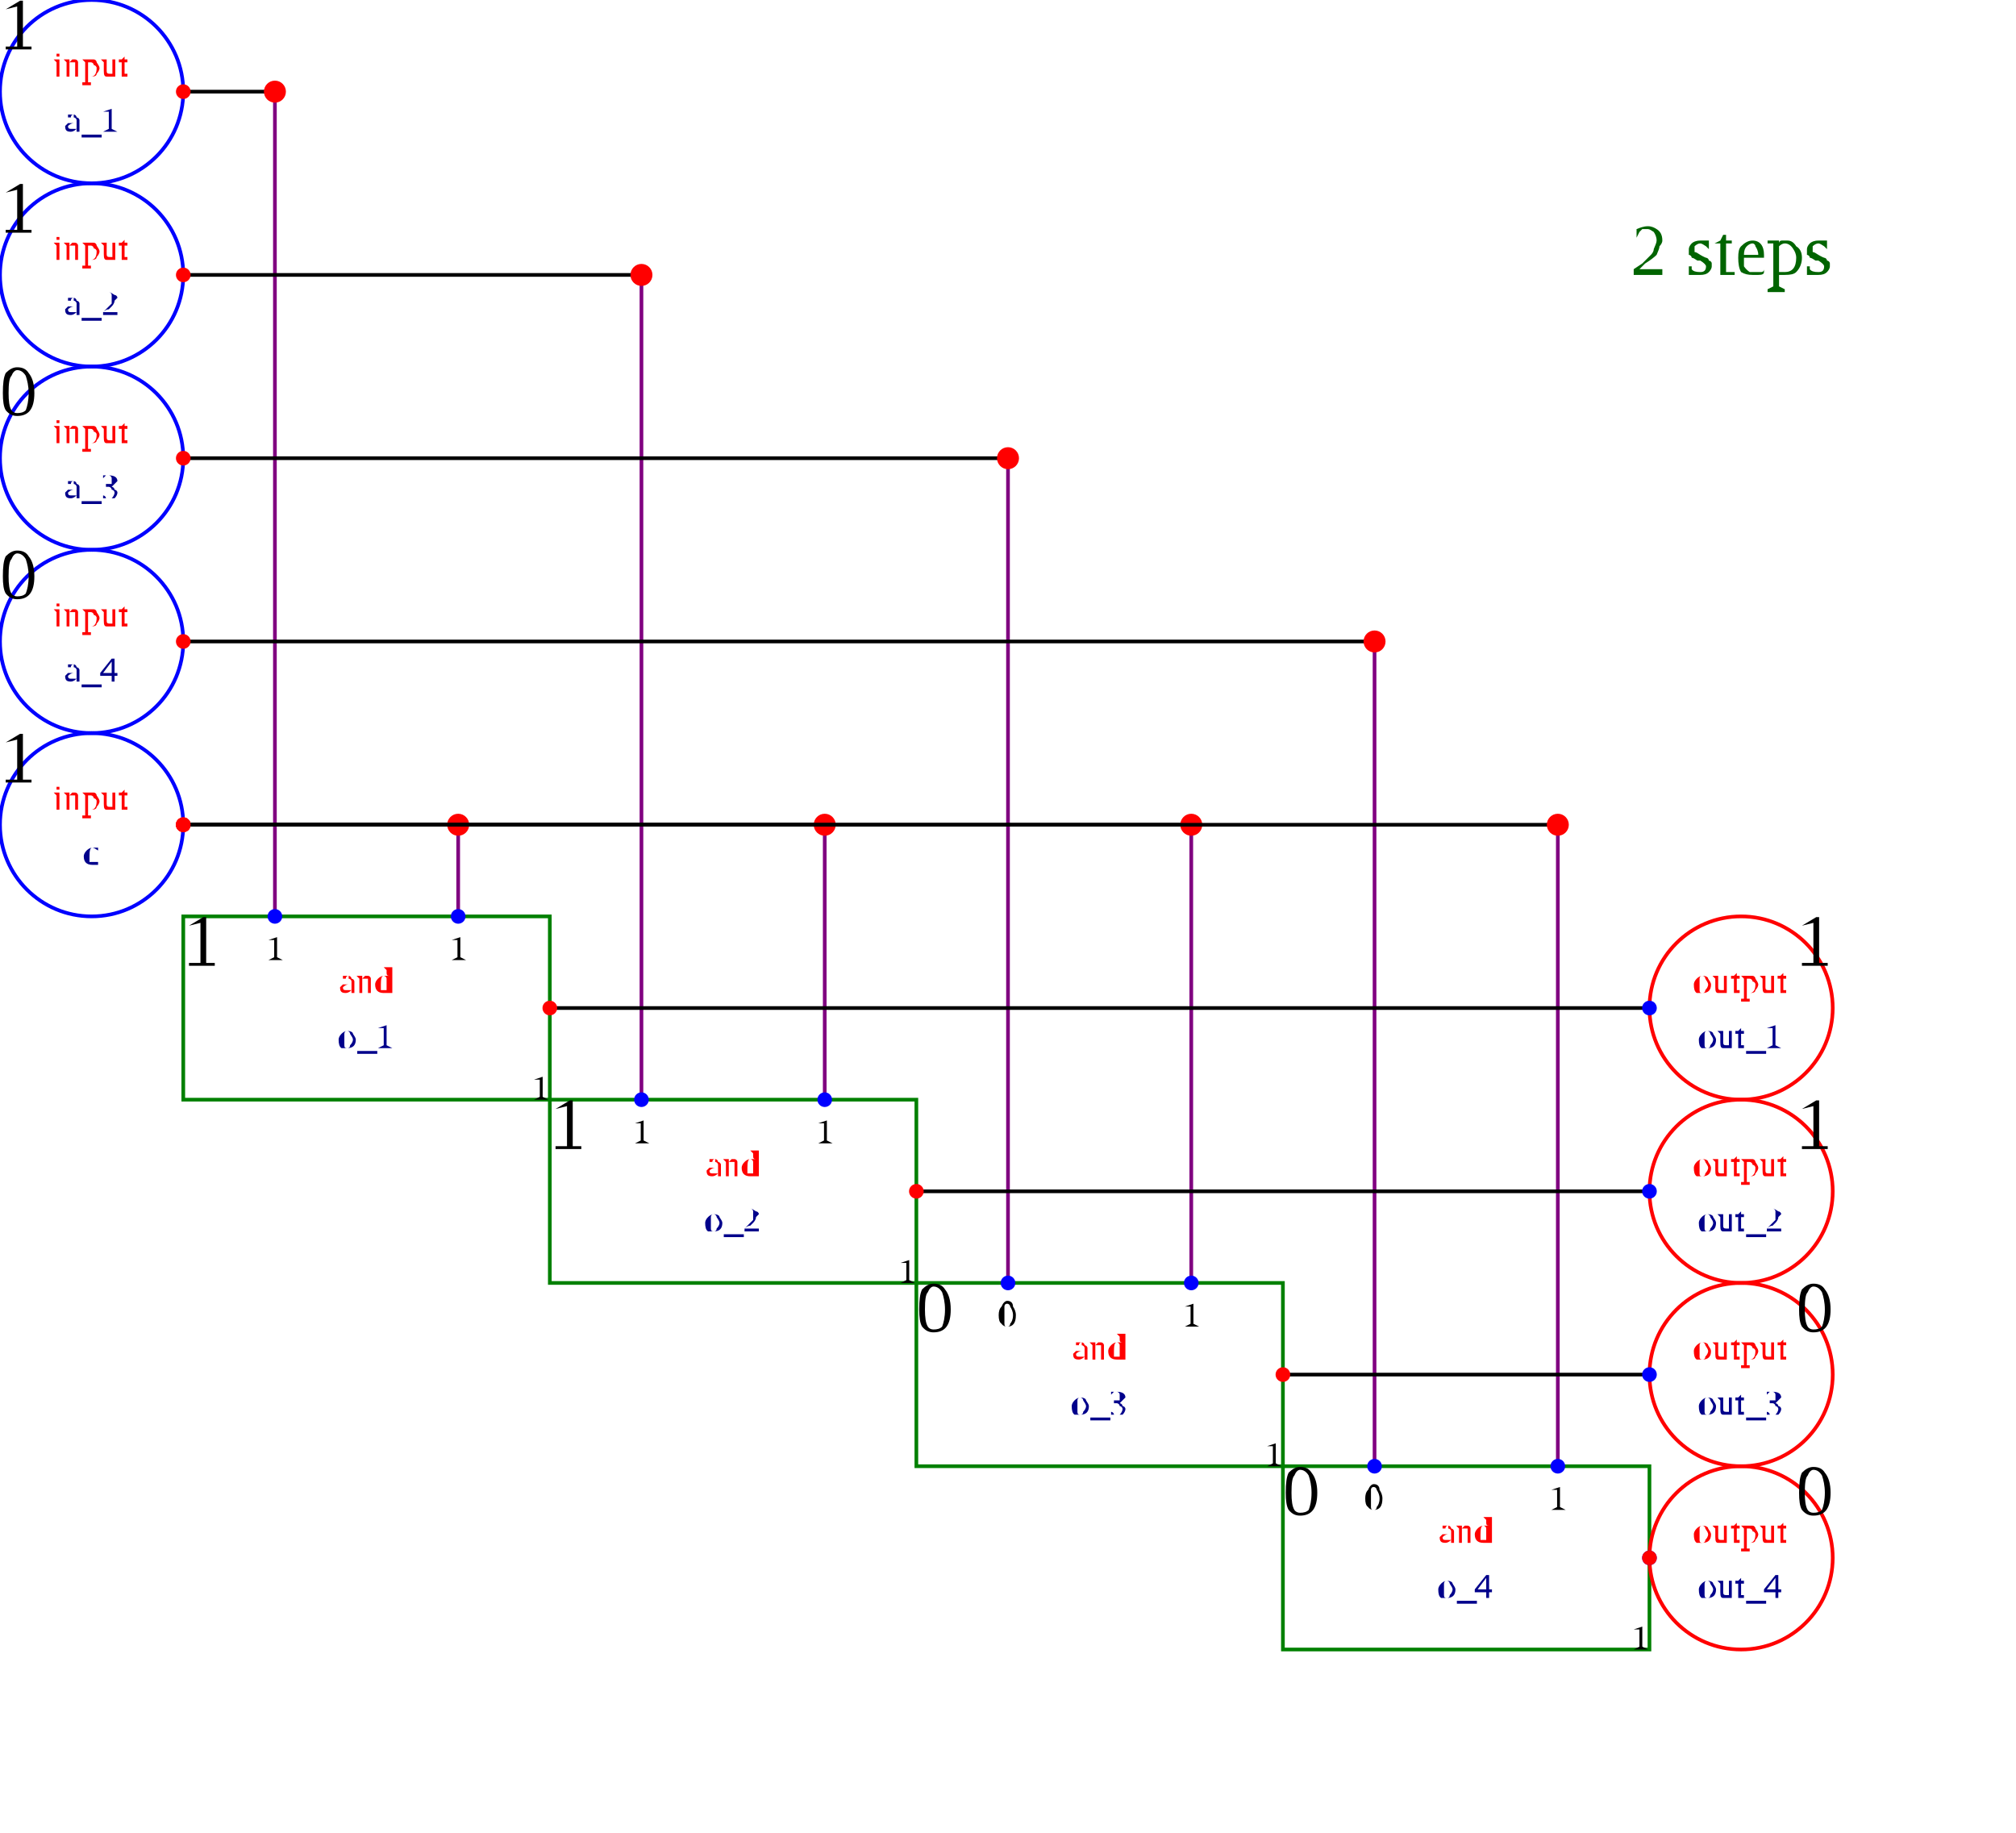
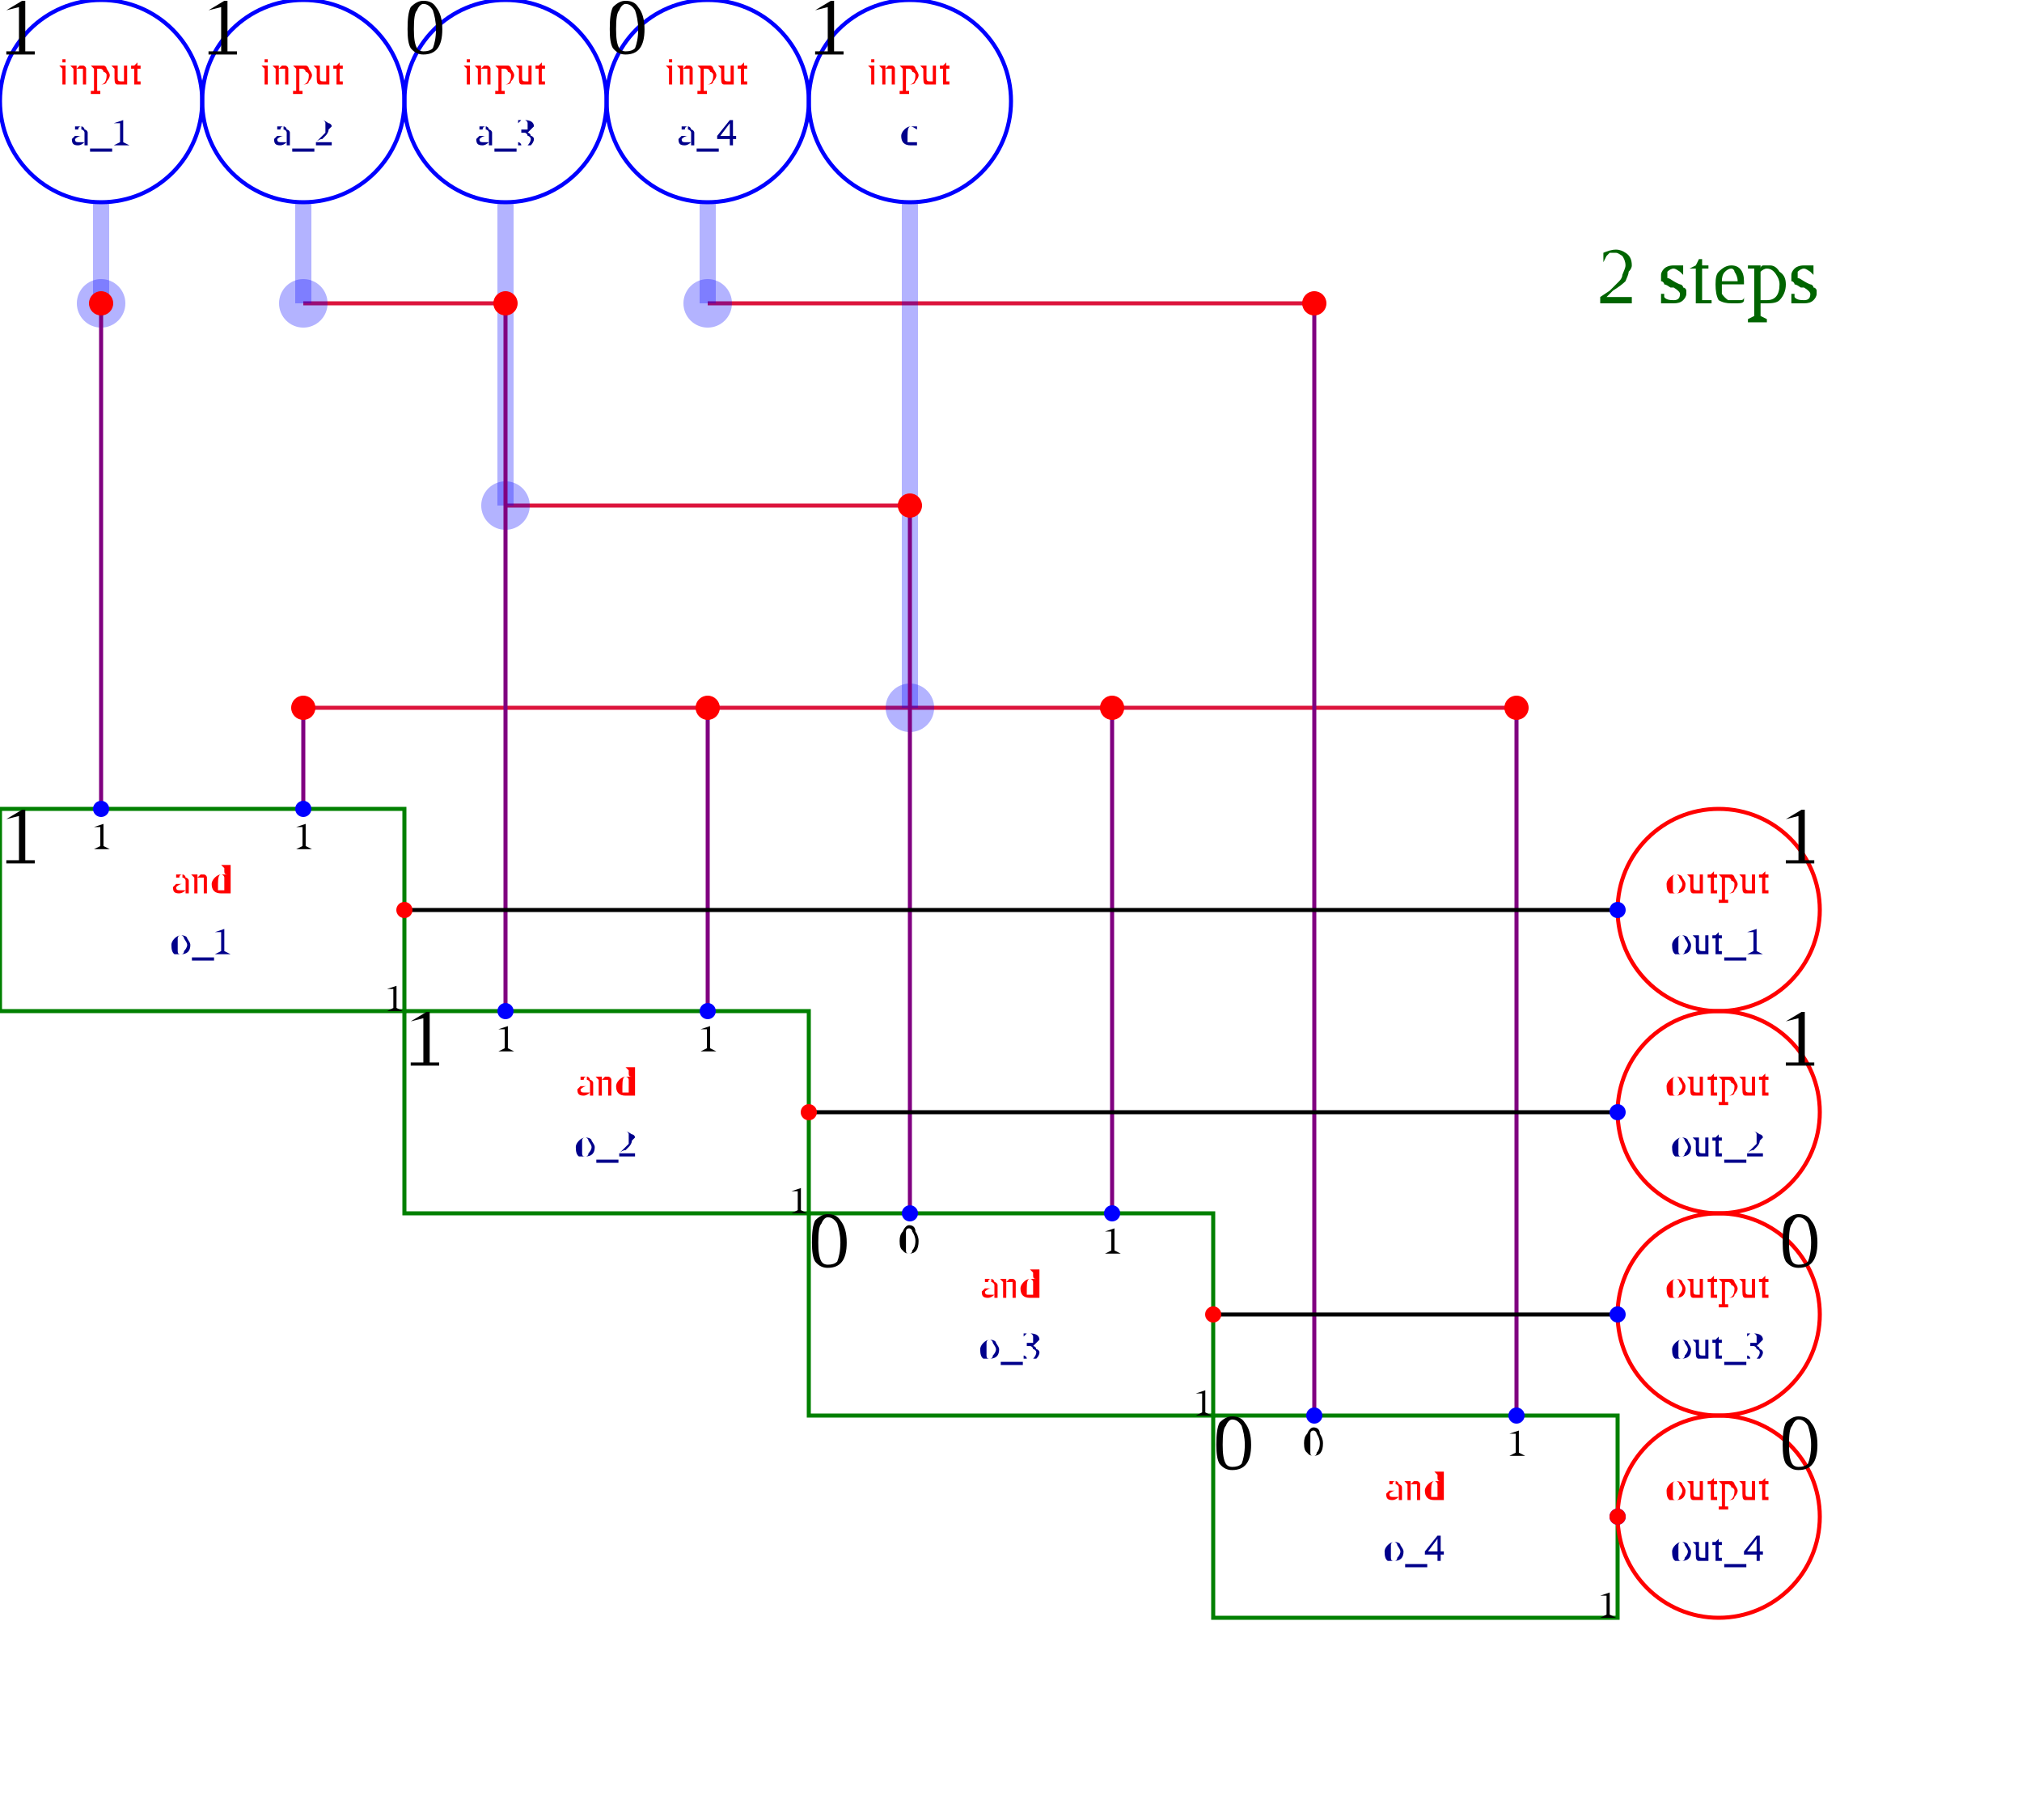
- <svg xmlns="http://www.w3.org/2000/svg" height="100%" viewBox="0 0 11 10" width="100%">
-   <text fill="darkGreen" font-size="0.4" stroke-width="0.04" text-anchor="end" x="10" y="1.5">2 steps</text>
+ <svg xmlns="http://www.w3.org/2000/svg" height="100%" viewBox="0 0 10 9" width="100%">
+   <text fill="darkGreen" font-size="0.4" stroke-width="0.04" text-anchor="end" x="9" y="1.5" z="-1">2 steps</text>
+   <line font-size="0.2" opacity="0.3" stroke="blue" stroke-width="0.08" x1="0.5" x2="0.5" y1="1" y2="1.5" />
+   <circle cx="0.5" cy="1.5" fill="blue" font-size="0.2" opacity="0.3" r="0.12" stroke-width="0.02" />
+   <line font-size="0.2" stroke="#DC143C" stroke-width="0.02" x1="1.5" x2="2.5" y1="1.5" y2="1.5" />
+   <line font-size="0.2" opacity="0.3" stroke="blue" stroke-width="0.08" x1="1.5" x2="1.5" y1="1" y2="1.5" />
+   <circle cx="1.5" cy="1.5" fill="blue" font-size="0.2" opacity="0.3" r="0.12" stroke-width="0.02" />
+   <line font-size="0.2" stroke="#DC143C" stroke-width="0.02" x1="2.5" x2="4.5" y1="2.5" y2="2.5" />
+   <line font-size="0.2" opacity="0.3" stroke="blue" stroke-width="0.08" x1="2.5" x2="2.5" y1="1" y2="2.5" />
+   <circle cx="2.5" cy="2.5" fill="blue" font-size="0.2" opacity="0.3" r="0.12" stroke-width="0.02" />
+   <line font-size="0.2" stroke="#DC143C" stroke-width="0.02" x1="3.5" x2="6.5" y1="1.5" y2="1.5" />
+   <line font-size="0.2" opacity="0.3" stroke="blue" stroke-width="0.08" x1="3.5" x2="3.5" y1="1" y2="1.5" />
+   <circle cx="3.5" cy="1.5" fill="blue" font-size="0.2" opacity="0.3" r="0.12" stroke-width="0.02" />
+   <line font-size="0.2" stroke="#DC143C" stroke-width="0.02" x1="1.5" x2="7.5" y1="3.5" y2="3.5" />
+   <line font-size="0.2" opacity="0.3" stroke="blue" stroke-width="0.08" x1="4.5" x2="4.5" y1="1" y2="3.5" />
+   <circle cx="4.5" cy="3.5" fill="blue" font-size="0.2" opacity="0.3" r="0.12" stroke-width="0.02" />
  <circle cx="0.5" cy="0.5" fill="transparent" font-size="0.2" r="0.5" stroke="blue" stroke-width="0.02" />
  <text dominant-baseline="hanging" fill="black" font-size="0.4" stroke-width="0.04" text-anchor="start" x="0" y="0">1</text>
  <text dominant-baseline="auto" fill="red" font-size="0.2" stroke-width="0.02" text-anchor="middle" x="0.5" y="0.417">input</text>
  <text dominant-baseline="hanging" fill="darkblue" font-size="0.2" stroke-width="0.02" text-anchor="middle" x="0.5" y="0.583">a_1</text>
-   <circle cx="0.5" cy="1.5" fill="transparent" font-size="0.2" r="0.5" stroke="blue" stroke-width="0.02" />
-   <text dominant-baseline="hanging" fill="black" font-size="0.4" stroke-width="0.04" text-anchor="start" x="0" y="1">1</text>
-   <text dominant-baseline="auto" fill="red" font-size="0.2" stroke-width="0.02" text-anchor="middle" x="0.5" y="1.417">input</text>
-   <text dominant-baseline="hanging" fill="darkblue" font-size="0.2" stroke-width="0.02" text-anchor="middle" x="0.5" y="1.583">a_2</text>
-   <circle cx="0.5" cy="2.5" fill="transparent" font-size="0.2" r="0.5" stroke="blue" stroke-width="0.02" />
-   <text dominant-baseline="hanging" fill="black" font-size="0.4" stroke-width="0.04" text-anchor="start" x="0" y="2">0</text>
-   <text dominant-baseline="auto" fill="red" font-size="0.2" stroke-width="0.02" text-anchor="middle" x="0.5" y="2.417">input</text>
-   <text dominant-baseline="hanging" fill="darkblue" font-size="0.2" stroke-width="0.02" text-anchor="middle" x="0.5" y="2.583">a_3</text>
-   <circle cx="0.5" cy="3.5" fill="transparent" font-size="0.2" r="0.5" stroke="blue" stroke-width="0.02" />
-   <text dominant-baseline="hanging" fill="black" font-size="0.4" stroke-width="0.04" text-anchor="start" x="0" y="3">0</text>
-   <text dominant-baseline="auto" fill="red" font-size="0.2" stroke-width="0.02" text-anchor="middle" x="0.5" y="3.417">input</text>
-   <text dominant-baseline="hanging" fill="darkblue" font-size="0.2" stroke-width="0.02" text-anchor="middle" x="0.5" y="3.583">a_4</text>
-   <circle cx="0.5" cy="4.5" fill="transparent" font-size="0.2" r="0.5" stroke="blue" stroke-width="0.02" />
+   <circle cx="1.5" cy="0.5" fill="transparent" font-size="0.2" r="0.5" stroke="blue" stroke-width="0.02" />
+   <text dominant-baseline="hanging" fill="black" font-size="0.4" stroke-width="0.04" text-anchor="start" x="1" y="0">1</text>
+   <text dominant-baseline="auto" fill="red" font-size="0.2" stroke-width="0.02" text-anchor="middle" x="1.5" y="0.417">input</text>
+   <text dominant-baseline="hanging" fill="darkblue" font-size="0.2" stroke-width="0.02" text-anchor="middle" x="1.5" y="0.583">a_2</text>
+   <circle cx="2.5" cy="0.5" fill="transparent" font-size="0.2" r="0.5" stroke="blue" stroke-width="0.02" />
+   <text dominant-baseline="hanging" fill="black" font-size="0.4" stroke-width="0.04" text-anchor="start" x="2" y="0">0</text>
+   <text dominant-baseline="auto" fill="red" font-size="0.2" stroke-width="0.02" text-anchor="middle" x="2.5" y="0.417">input</text>
+   <text dominant-baseline="hanging" fill="darkblue" font-size="0.2" stroke-width="0.02" text-anchor="middle" x="2.5" y="0.583">a_3</text>
+   <circle cx="3.5" cy="0.5" fill="transparent" font-size="0.2" r="0.5" stroke="blue" stroke-width="0.02" />
+   <text dominant-baseline="hanging" fill="black" font-size="0.4" stroke-width="0.04" text-anchor="start" x="3" y="0">0</text>
+   <text dominant-baseline="auto" fill="red" font-size="0.2" stroke-width="0.02" text-anchor="middle" x="3.5" y="0.417">input</text>
+   <text dominant-baseline="hanging" fill="darkblue" font-size="0.2" stroke-width="0.02" text-anchor="middle" x="3.5" y="0.583">a_4</text>
+   <circle cx="4.5" cy="0.5" fill="transparent" font-size="0.2" r="0.5" stroke="blue" stroke-width="0.02" />
+   <text dominant-baseline="hanging" fill="black" font-size="0.4" stroke-width="0.04" text-anchor="start" x="4" y="0">1</text>
+   <text dominant-baseline="auto" fill="red" font-size="0.2" stroke-width="0.02" text-anchor="middle" x="4.5" y="0.417">input</text>
+   <text dominant-baseline="hanging" fill="darkblue" font-size="0.2" stroke-width="0.02" text-anchor="middle" x="4.5" y="0.583">c</text>
+   <rect fill="transparent" font-size="0.2" height="1" stroke="green" stroke-width="0.02" width="2" x="0" y="4" />
  <text dominant-baseline="hanging" fill="black" font-size="0.4" stroke-width="0.04" text-anchor="start" x="0" y="4">1</text>
-   <text dominant-baseline="auto" fill="red" font-size="0.2" stroke-width="0.02" text-anchor="middle" x="0.5" y="4.417">input</text>
-   <text dominant-baseline="hanging" fill="darkblue" font-size="0.2" stroke-width="0.02" text-anchor="middle" x="0.5" y="4.583">c</text>
-   <rect fill="transparent" font-size="0.2" height="1" stroke="green" stroke-width="0.02" width="2" x="1" y="5" />
-   <text dominant-baseline="hanging" fill="black" font-size="0.4" stroke-width="0.04" text-anchor="start" x="1" y="5">1</text>
-   <text fill="black" font-size="0.2" stroke-width="0.02" text-anchor="end" x="3" y="6">1</text>
-   <text dominant-baseline="auto" fill="red" font-size="0.2" stroke-width="0.02" text-anchor="middle" x="2" y="5.417">and</text>
-   <text dominant-baseline="hanging" fill="darkblue" font-size="0.2" stroke-width="0.02" text-anchor="middle" x="2" y="5.583">o_1</text>
-   <line font-size="0.2" stroke="black" stroke-width="0.02" x1="1" x2="1.5" y1="0.5" y2="0.5" />
-   <line font-size="0.2" stroke="purple" stroke-width="0.02" x1="1.5" x2="1.5" y1="0.5" y2="5" />
-   <circle cx="1.5" cy="0.5" fill="red" font-size="0.2" r="0.06" stroke-width="0.02" />
-   <circle cx="1.5" cy="5" fill="blue" font-size="0.2" r="0.04" stroke-width="0.02" />
-   <circle cx="1" cy="0.5" fill="red" font-size="0.2" r="0.04" stroke-width="0.02" />
-   <text dominant-baseline="hanging" fill="black" font-size="0.2" stroke-width="0.02" text-anchor="middle" x="1.5" y="5.1">1</text>
-   <line font-size="0.2" stroke="black" stroke-width="0.02" x1="1" x2="2.5" y1="4.5" y2="4.5" />
-   <line font-size="0.2" stroke="purple" stroke-width="0.02" x1="2.5" x2="2.5" y1="4.5" y2="5" />
-   <circle cx="2.5" cy="4.5" fill="red" font-size="0.2" r="0.06" stroke-width="0.02" />
+   <text fill="black" font-size="0.2" stroke-width="0.02" text-anchor="end" x="2" y="5">1</text>
+   <text dominant-baseline="auto" fill="red" font-size="0.2" stroke-width="0.02" text-anchor="middle" x="1" y="4.417">and</text>
+   <text dominant-baseline="hanging" fill="darkblue" font-size="0.2" stroke-width="0.02" text-anchor="middle" x="1" y="4.583">o_1</text>
+   <line font-size="0.2" stroke="purple" stroke-width="0.02" x1="0.5" x2="0.5" y1="1.5" y2="4" />
+   <circle cx="0.5" cy="1.5" fill="red" font-size="0.2" r="0.06" stroke-width="0.02" />
+   <circle cx="0.5" cy="4" fill="blue" font-size="0.2" r="0.04" stroke-width="0.02" />
+   <text fill="black" font-size="0.2" stroke-width="0.02" text-anchor="middle" x="0.5" y="4.2">1</text>
+   <line font-size="0.2" stroke="purple" stroke-width="0.02" x1="1.5" x2="1.5" y1="3.5" y2="4" />
+   <circle cx="1.5" cy="3.5" fill="red" font-size="0.2" r="0.06" stroke-width="0.02" />
+   <circle cx="1.5" cy="4" fill="blue" font-size="0.2" r="0.04" stroke-width="0.02" />
+   <text fill="black" font-size="0.2" stroke-width="0.02" text-anchor="middle" x="1.5" y="4.2">1</text>
+   <rect fill="transparent" font-size="0.2" height="1" stroke="green" stroke-width="0.02" width="2" x="2" y="5" />
+   <text dominant-baseline="hanging" fill="black" font-size="0.4" stroke-width="0.04" text-anchor="start" x="2" y="5">1</text>
+   <text fill="black" font-size="0.2" stroke-width="0.02" text-anchor="end" x="4" y="6">1</text>
+   <text dominant-baseline="auto" fill="red" font-size="0.2" stroke-width="0.02" text-anchor="middle" x="3" y="5.417">and</text>
+   <text dominant-baseline="hanging" fill="darkblue" font-size="0.2" stroke-width="0.02" text-anchor="middle" x="3" y="5.583">o_2</text>
+   <line font-size="0.2" stroke="purple" stroke-width="0.02" x1="2.5" x2="2.5" y1="1.5" y2="5" />
+   <circle cx="2.5" cy="1.5" fill="red" font-size="0.2" r="0.06" stroke-width="0.02" />
  <circle cx="2.5" cy="5" fill="blue" font-size="0.2" r="0.04" stroke-width="0.02" />
-   <circle cx="1" cy="4.5" fill="red" font-size="0.2" r="0.04" stroke-width="0.02" />
-   <text dominant-baseline="hanging" fill="black" font-size="0.2" stroke-width="0.02" text-anchor="middle" x="2.5" y="5.1">1</text>
-   <rect fill="transparent" font-size="0.2" height="1" stroke="green" stroke-width="0.02" width="2" x="3" y="6" />
-   <text dominant-baseline="hanging" fill="black" font-size="0.4" stroke-width="0.04" text-anchor="start" x="3" y="6">1</text>
-   <text fill="black" font-size="0.2" stroke-width="0.02" text-anchor="end" x="5" y="7">1</text>
-   <text dominant-baseline="auto" fill="red" font-size="0.2" stroke-width="0.02" text-anchor="middle" x="4" y="6.417">and</text>
-   <text dominant-baseline="hanging" fill="darkblue" font-size="0.2" stroke-width="0.02" text-anchor="middle" x="4" y="6.583">o_2</text>
-   <line font-size="0.2" stroke="black" stroke-width="0.02" x1="1" x2="3.5" y1="1.5" y2="1.5" />
-   <line font-size="0.2" stroke="purple" stroke-width="0.02" x1="3.5" x2="3.5" y1="1.5" y2="6" />
-   <circle cx="3.5" cy="1.5" fill="red" font-size="0.2" r="0.06" stroke-width="0.02" />
-   <circle cx="3.5" cy="6" fill="blue" font-size="0.2" r="0.04" stroke-width="0.02" />
-   <circle cx="1" cy="1.5" fill="red" font-size="0.2" r="0.04" stroke-width="0.02" />
-   <text dominant-baseline="hanging" fill="black" font-size="0.2" stroke-width="0.02" text-anchor="middle" x="3.5" y="6.1">1</text>
-   <line font-size="0.2" stroke="black" stroke-width="0.02" x1="1" x2="4.5" y1="4.5" y2="4.5" />
-   <line font-size="0.2" stroke="purple" stroke-width="0.02" x1="4.5" x2="4.5" y1="4.5" y2="6" />
-   <circle cx="4.5" cy="4.5" fill="red" font-size="0.2" r="0.06" stroke-width="0.02" />
+   <text fill="black" font-size="0.2" stroke-width="0.02" text-anchor="middle" x="2.5" y="5.2">1</text>
+   <line font-size="0.2" stroke="purple" stroke-width="0.02" x1="3.5" x2="3.5" y1="3.5" y2="5" />
+   <circle cx="3.5" cy="3.5" fill="red" font-size="0.2" r="0.06" stroke-width="0.02" />
+   <circle cx="3.5" cy="5" fill="blue" font-size="0.2" r="0.04" stroke-width="0.02" />
+   <text fill="black" font-size="0.2" stroke-width="0.02" text-anchor="middle" x="3.5" y="5.2">1</text>
+   <rect fill="transparent" font-size="0.2" height="1" stroke="green" stroke-width="0.02" width="2" x="4" y="6" />
+   <text dominant-baseline="hanging" fill="black" font-size="0.4" stroke-width="0.04" text-anchor="start" x="4" y="6">0</text>
+   <text fill="black" font-size="0.2" stroke-width="0.02" text-anchor="end" x="6" y="7">1</text>
+   <text dominant-baseline="auto" fill="red" font-size="0.2" stroke-width="0.02" text-anchor="middle" x="5" y="6.417">and</text>
+   <text dominant-baseline="hanging" fill="darkblue" font-size="0.2" stroke-width="0.02" text-anchor="middle" x="5" y="6.583">o_3</text>
+   <line font-size="0.2" stroke="purple" stroke-width="0.02" x1="4.5" x2="4.5" y1="2.5" y2="6" />
+   <circle cx="4.5" cy="2.5" fill="red" font-size="0.2" r="0.06" stroke-width="0.02" />
  <circle cx="4.5" cy="6" fill="blue" font-size="0.2" r="0.04" stroke-width="0.02" />
-   <circle cx="1" cy="4.5" fill="red" font-size="0.2" r="0.04" stroke-width="0.02" />
-   <text dominant-baseline="hanging" fill="black" font-size="0.2" stroke-width="0.02" text-anchor="middle" x="4.5" y="6.1">1</text>
-   <rect fill="transparent" font-size="0.2" height="1" stroke="green" stroke-width="0.02" width="2" x="5" y="7" />
-   <text dominant-baseline="hanging" fill="black" font-size="0.4" stroke-width="0.04" text-anchor="start" x="5" y="7">0</text>
-   <text fill="black" font-size="0.2" stroke-width="0.02" text-anchor="end" x="7" y="8">1</text>
-   <text dominant-baseline="auto" fill="red" font-size="0.2" stroke-width="0.02" text-anchor="middle" x="6" y="7.417">and</text>
-   <text dominant-baseline="hanging" fill="darkblue" font-size="0.2" stroke-width="0.02" text-anchor="middle" x="6" y="7.583">o_3</text>
-   <line font-size="0.2" stroke="black" stroke-width="0.02" x1="1" x2="5.5" y1="2.5" y2="2.5" />
-   <line font-size="0.2" stroke="purple" stroke-width="0.02" x1="5.5" x2="5.5" y1="2.5" y2="7" />
-   <circle cx="5.5" cy="2.5" fill="red" font-size="0.2" r="0.06" stroke-width="0.02" />
-   <circle cx="5.5" cy="7" fill="blue" font-size="0.2" r="0.04" stroke-width="0.02" />
-   <circle cx="1" cy="2.5" fill="red" font-size="0.2" r="0.04" stroke-width="0.02" />
-   <text dominant-baseline="hanging" fill="black" font-size="0.2" stroke-width="0.02" text-anchor="middle" x="5.5" y="7.1">0</text>
-   <line font-size="0.2" stroke="black" stroke-width="0.02" x1="1" x2="6.5" y1="4.5" y2="4.5" />
-   <line font-size="0.2" stroke="purple" stroke-width="0.02" x1="6.5" x2="6.5" y1="4.5" y2="7" />
-   <circle cx="6.5" cy="4.5" fill="red" font-size="0.2" r="0.06" stroke-width="0.02" />
+   <text fill="black" font-size="0.2" stroke-width="0.02" text-anchor="middle" x="4.5" y="6.2">0</text>
+   <line font-size="0.2" stroke="purple" stroke-width="0.02" x1="5.5" x2="5.5" y1="3.5" y2="6" />
+   <circle cx="5.5" cy="3.5" fill="red" font-size="0.2" r="0.06" stroke-width="0.02" />
+   <circle cx="5.5" cy="6" fill="blue" font-size="0.2" r="0.04" stroke-width="0.02" />
+   <text fill="black" font-size="0.2" stroke-width="0.02" text-anchor="middle" x="5.5" y="6.2">1</text>
+   <rect fill="transparent" font-size="0.2" height="1" stroke="green" stroke-width="0.02" width="2" x="6" y="7" />
+   <text dominant-baseline="hanging" fill="black" font-size="0.4" stroke-width="0.04" text-anchor="start" x="6" y="7">0</text>
+   <text fill="black" font-size="0.2" stroke-width="0.02" text-anchor="end" x="8" y="8">1</text>
+   <text dominant-baseline="auto" fill="red" font-size="0.2" stroke-width="0.02" text-anchor="middle" x="7" y="7.417">and</text>
+   <text dominant-baseline="hanging" fill="darkblue" font-size="0.2" stroke-width="0.02" text-anchor="middle" x="7" y="7.583">o_4</text>
+   <line font-size="0.2" stroke="purple" stroke-width="0.02" x1="6.5" x2="6.5" y1="1.5" y2="7" />
+   <circle cx="6.5" cy="1.5" fill="red" font-size="0.2" r="0.06" stroke-width="0.02" />
  <circle cx="6.5" cy="7" fill="blue" font-size="0.2" r="0.04" stroke-width="0.02" />
-   <circle cx="1" cy="4.5" fill="red" font-size="0.2" r="0.04" stroke-width="0.02" />
-   <text dominant-baseline="hanging" fill="black" font-size="0.2" stroke-width="0.02" text-anchor="middle" x="6.5" y="7.1">1</text>
-   <rect fill="transparent" font-size="0.2" height="1" stroke="green" stroke-width="0.02" width="2" x="7" y="8" />
-   <text dominant-baseline="hanging" fill="black" font-size="0.4" stroke-width="0.04" text-anchor="start" x="7" y="8">0</text>
-   <text fill="black" font-size="0.2" stroke-width="0.02" text-anchor="end" x="9" y="9">1</text>
-   <text dominant-baseline="auto" fill="red" font-size="0.2" stroke-width="0.02" text-anchor="middle" x="8" y="8.417">and</text>
-   <text dominant-baseline="hanging" fill="darkblue" font-size="0.2" stroke-width="0.02" text-anchor="middle" x="8" y="8.583">o_4</text>
-   <line font-size="0.2" stroke="black" stroke-width="0.02" x1="1" x2="7.5" y1="3.5" y2="3.5" />
-   <line font-size="0.2" stroke="purple" stroke-width="0.02" x1="7.5" x2="7.5" y1="3.5" y2="8" />
+   <text fill="black" font-size="0.2" stroke-width="0.02" text-anchor="middle" x="6.5" y="7.2">0</text>
+   <line font-size="0.2" stroke="purple" stroke-width="0.02" x1="7.5" x2="7.5" y1="3.5" y2="7" />
  <circle cx="7.5" cy="3.5" fill="red" font-size="0.2" r="0.06" stroke-width="0.02" />
-   <circle cx="7.5" cy="8" fill="blue" font-size="0.2" r="0.04" stroke-width="0.02" />
-   <circle cx="1" cy="3.5" fill="red" font-size="0.2" r="0.04" stroke-width="0.02" />
-   <text dominant-baseline="hanging" fill="black" font-size="0.2" stroke-width="0.02" text-anchor="middle" x="7.5" y="8.1">0</text>
-   <line font-size="0.2" stroke="black" stroke-width="0.02" x1="1" x2="8.5" y1="4.5" y2="4.5" />
-   <line font-size="0.2" stroke="purple" stroke-width="0.02" x1="8.5" x2="8.5" y1="4.5" y2="8" />
-   <circle cx="8.5" cy="4.5" fill="red" font-size="0.2" r="0.06" stroke-width="0.02" />
-   <circle cx="8.5" cy="8" fill="blue" font-size="0.2" r="0.04" stroke-width="0.02" />
-   <circle cx="1" cy="4.5" fill="red" font-size="0.2" r="0.04" stroke-width="0.02" />
-   <text dominant-baseline="hanging" fill="black" font-size="0.2" stroke-width="0.02" text-anchor="middle" x="8.5" y="8.1">1</text>
-   <circle cx="9.5" cy="5.5" fill="transparent" font-size="0.2" r="0.5" stroke="red" stroke-width="0.02" />
-   <text dominant-baseline="hanging" fill="black" font-size="0.4" stroke-width="0.04" text-anchor="end" x="10" y="5">1</text>
-   <text dominant-baseline="auto" fill="red" font-size="0.2" stroke-width="0.02" text-anchor="middle" x="9.5" y="5.417">output</text>
-   <text dominant-baseline="hanging" fill="darkblue" font-size="0.2" stroke-width="0.02" text-anchor="middle" x="9.5" y="5.583">out_1</text>
-   <line font-size="0.2" stroke="black" stroke-width="0.02" x1="3" x2="9" y1="5.5" y2="5.5" />
-   <circle cx="9" cy="5.5" fill="blue" font-size="0.2" r="0.04" stroke-width="0.02" />
-   <circle cx="3" cy="5.5" fill="red" font-size="0.2" r="0.04" stroke-width="0.02" />
-   <circle cx="9.5" cy="6.5" fill="transparent" font-size="0.2" r="0.5" stroke="red" stroke-width="0.02" />
-   <text dominant-baseline="hanging" fill="black" font-size="0.4" stroke-width="0.04" text-anchor="end" x="10" y="6">1</text>
-   <text dominant-baseline="auto" fill="red" font-size="0.2" stroke-width="0.02" text-anchor="middle" x="9.5" y="6.417">output</text>
-   <text dominant-baseline="hanging" fill="darkblue" font-size="0.2" stroke-width="0.02" text-anchor="middle" x="9.5" y="6.583">out_2</text>
-   <line font-size="0.2" stroke="black" stroke-width="0.02" x1="5" x2="9" y1="6.5" y2="6.5" />
-   <circle cx="9" cy="6.5" fill="blue" font-size="0.2" r="0.04" stroke-width="0.02" />
-   <circle cx="5" cy="6.5" fill="red" font-size="0.2" r="0.04" stroke-width="0.02" />
-   <circle cx="9.5" cy="7.5" fill="transparent" font-size="0.2" r="0.5" stroke="red" stroke-width="0.02" />
-   <text dominant-baseline="hanging" fill="black" font-size="0.4" stroke-width="0.04" text-anchor="end" x="10" y="7">0</text>
-   <text dominant-baseline="auto" fill="red" font-size="0.2" stroke-width="0.02" text-anchor="middle" x="9.5" y="7.417">output</text>
-   <text dominant-baseline="hanging" fill="darkblue" font-size="0.2" stroke-width="0.02" text-anchor="middle" x="9.5" y="7.583">out_3</text>
-   <line font-size="0.2" stroke="black" stroke-width="0.02" x1="7" x2="9" y1="7.5" y2="7.5" />
-   <circle cx="9" cy="7.5" fill="blue" font-size="0.2" r="0.04" stroke-width="0.02" />
-   <circle cx="7" cy="7.5" fill="red" font-size="0.2" r="0.04" stroke-width="0.02" />
-   <circle cx="9.5" cy="8.5" fill="transparent" font-size="0.2" r="0.5" stroke="red" stroke-width="0.02" />
-   <text dominant-baseline="hanging" fill="black" font-size="0.4" stroke-width="0.04" text-anchor="end" x="10" y="8">0</text>
-   <text dominant-baseline="auto" fill="red" font-size="0.2" stroke-width="0.02" text-anchor="middle" x="9.5" y="8.417">output</text>
-   <text dominant-baseline="hanging" fill="darkblue" font-size="0.2" stroke-width="0.02" text-anchor="middle" x="9.5" y="8.583">out_4</text>
-   <line font-size="0.2" stroke="black" stroke-width="0.02" x1="9" x2="9" y1="8.5" y2="8.5" />
-   <circle cx="9" cy="8.5" fill="blue" font-size="0.2" r="0.04" stroke-width="0.02" />
-   <circle cx="9" cy="8.5" fill="red" font-size="0.2" r="0.04" stroke-width="0.02" />
+   <circle cx="7.5" cy="7" fill="blue" font-size="0.2" r="0.04" stroke-width="0.02" />
+   <text fill="black" font-size="0.2" stroke-width="0.02" text-anchor="middle" x="7.5" y="7.2">1</text>
+   <circle cx="8.5" cy="4.5" fill="transparent" font-size="0.2" r="0.5" stroke="red" stroke-width="0.02" />
+   <text dominant-baseline="hanging" fill="black" font-size="0.4" stroke-width="0.04" text-anchor="end" x="9" y="4">1</text>
+   <text dominant-baseline="auto" fill="red" font-size="0.2" stroke-width="0.02" text-anchor="middle" x="8.5" y="4.417">output</text>
+   <text dominant-baseline="hanging" fill="darkblue" font-size="0.2" stroke-width="0.02" text-anchor="middle" x="8.5" y="4.583">out_1</text>
+   <line font-size="0.2" stroke="black" stroke-width="0.02" x1="2" x2="8" y1="4.5" y2="4.5" />
+   <circle cx="8" cy="4.5" fill="blue" font-size="0.2" r="0.04" stroke-width="0.02" />
+   <circle cx="2" cy="4.5" fill="red" font-size="0.2" r="0.04" stroke-width="0.02" />
+   <circle cx="8.5" cy="5.5" fill="transparent" font-size="0.2" r="0.5" stroke="red" stroke-width="0.02" />
+   <text dominant-baseline="hanging" fill="black" font-size="0.4" stroke-width="0.04" text-anchor="end" x="9" y="5">1</text>
+   <text dominant-baseline="auto" fill="red" font-size="0.2" stroke-width="0.02" text-anchor="middle" x="8.5" y="5.417">output</text>
+   <text dominant-baseline="hanging" fill="darkblue" font-size="0.2" stroke-width="0.02" text-anchor="middle" x="8.5" y="5.583">out_2</text>
+   <line font-size="0.2" stroke="black" stroke-width="0.02" x1="4" x2="8" y1="5.5" y2="5.5" />
+   <circle cx="8" cy="5.5" fill="blue" font-size="0.2" r="0.04" stroke-width="0.02" />
+   <circle cx="4" cy="5.5" fill="red" font-size="0.2" r="0.04" stroke-width="0.02" />
+   <circle cx="8.5" cy="6.5" fill="transparent" font-size="0.2" r="0.5" stroke="red" stroke-width="0.02" />
+   <text dominant-baseline="hanging" fill="black" font-size="0.4" stroke-width="0.04" text-anchor="end" x="9" y="6">0</text>
+   <text dominant-baseline="auto" fill="red" font-size="0.2" stroke-width="0.02" text-anchor="middle" x="8.5" y="6.417">output</text>
+   <text dominant-baseline="hanging" fill="darkblue" font-size="0.2" stroke-width="0.02" text-anchor="middle" x="8.5" y="6.583">out_3</text>
+   <line font-size="0.2" stroke="black" stroke-width="0.02" x1="6" x2="8" y1="6.5" y2="6.5" />
+   <circle cx="8" cy="6.5" fill="blue" font-size="0.2" r="0.04" stroke-width="0.02" />
+   <circle cx="6" cy="6.5" fill="red" font-size="0.2" r="0.04" stroke-width="0.02" />
+   <circle cx="8.5" cy="7.5" fill="transparent" font-size="0.2" r="0.5" stroke="red" stroke-width="0.02" />
+   <text dominant-baseline="hanging" fill="black" font-size="0.4" stroke-width="0.04" text-anchor="end" x="9" y="7">0</text>
+   <text dominant-baseline="auto" fill="red" font-size="0.2" stroke-width="0.02" text-anchor="middle" x="8.5" y="7.417">output</text>
+   <text dominant-baseline="hanging" fill="darkblue" font-size="0.2" stroke-width="0.02" text-anchor="middle" x="8.5" y="7.583">out_4</text>
+   <line font-size="0.2" stroke="black" stroke-width="0.02" x1="8" x2="8" y1="7.5" y2="7.5" />
+   <circle cx="8" cy="7.5" fill="blue" font-size="0.2" r="0.04" stroke-width="0.02" />
+   <circle cx="8" cy="7.5" fill="red" font-size="0.2" r="0.04" stroke-width="0.02" />
</svg>
